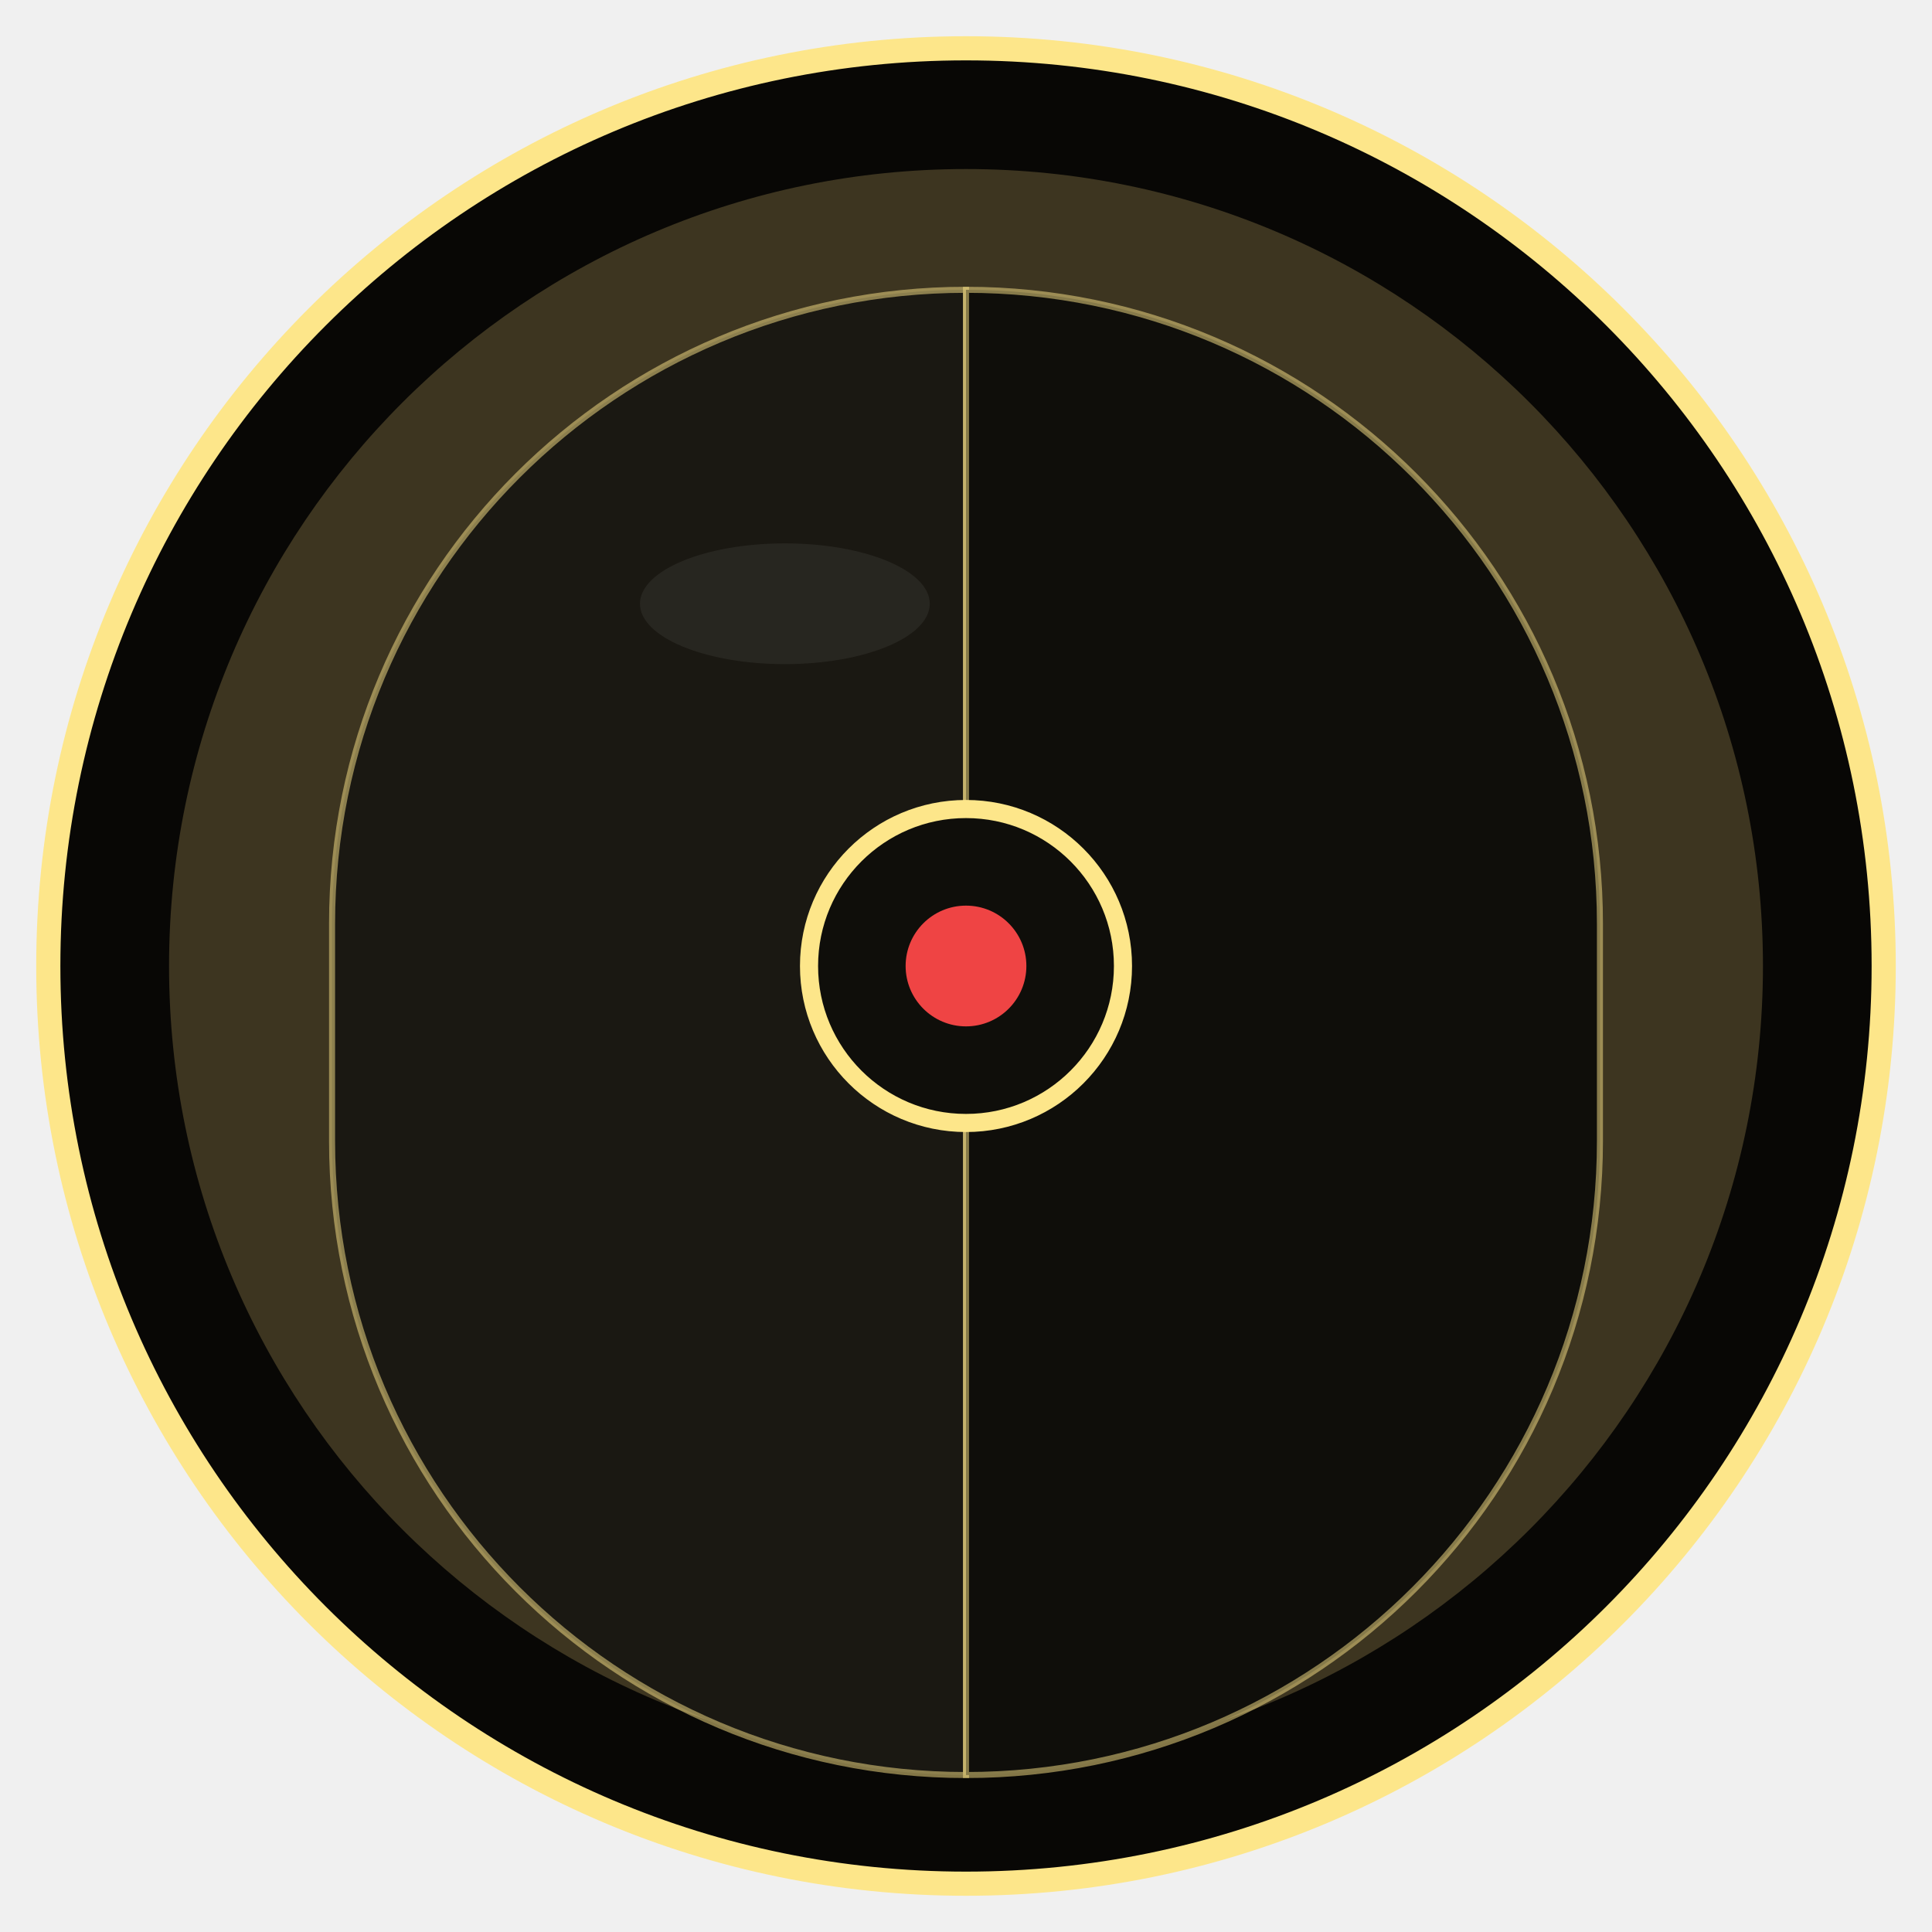
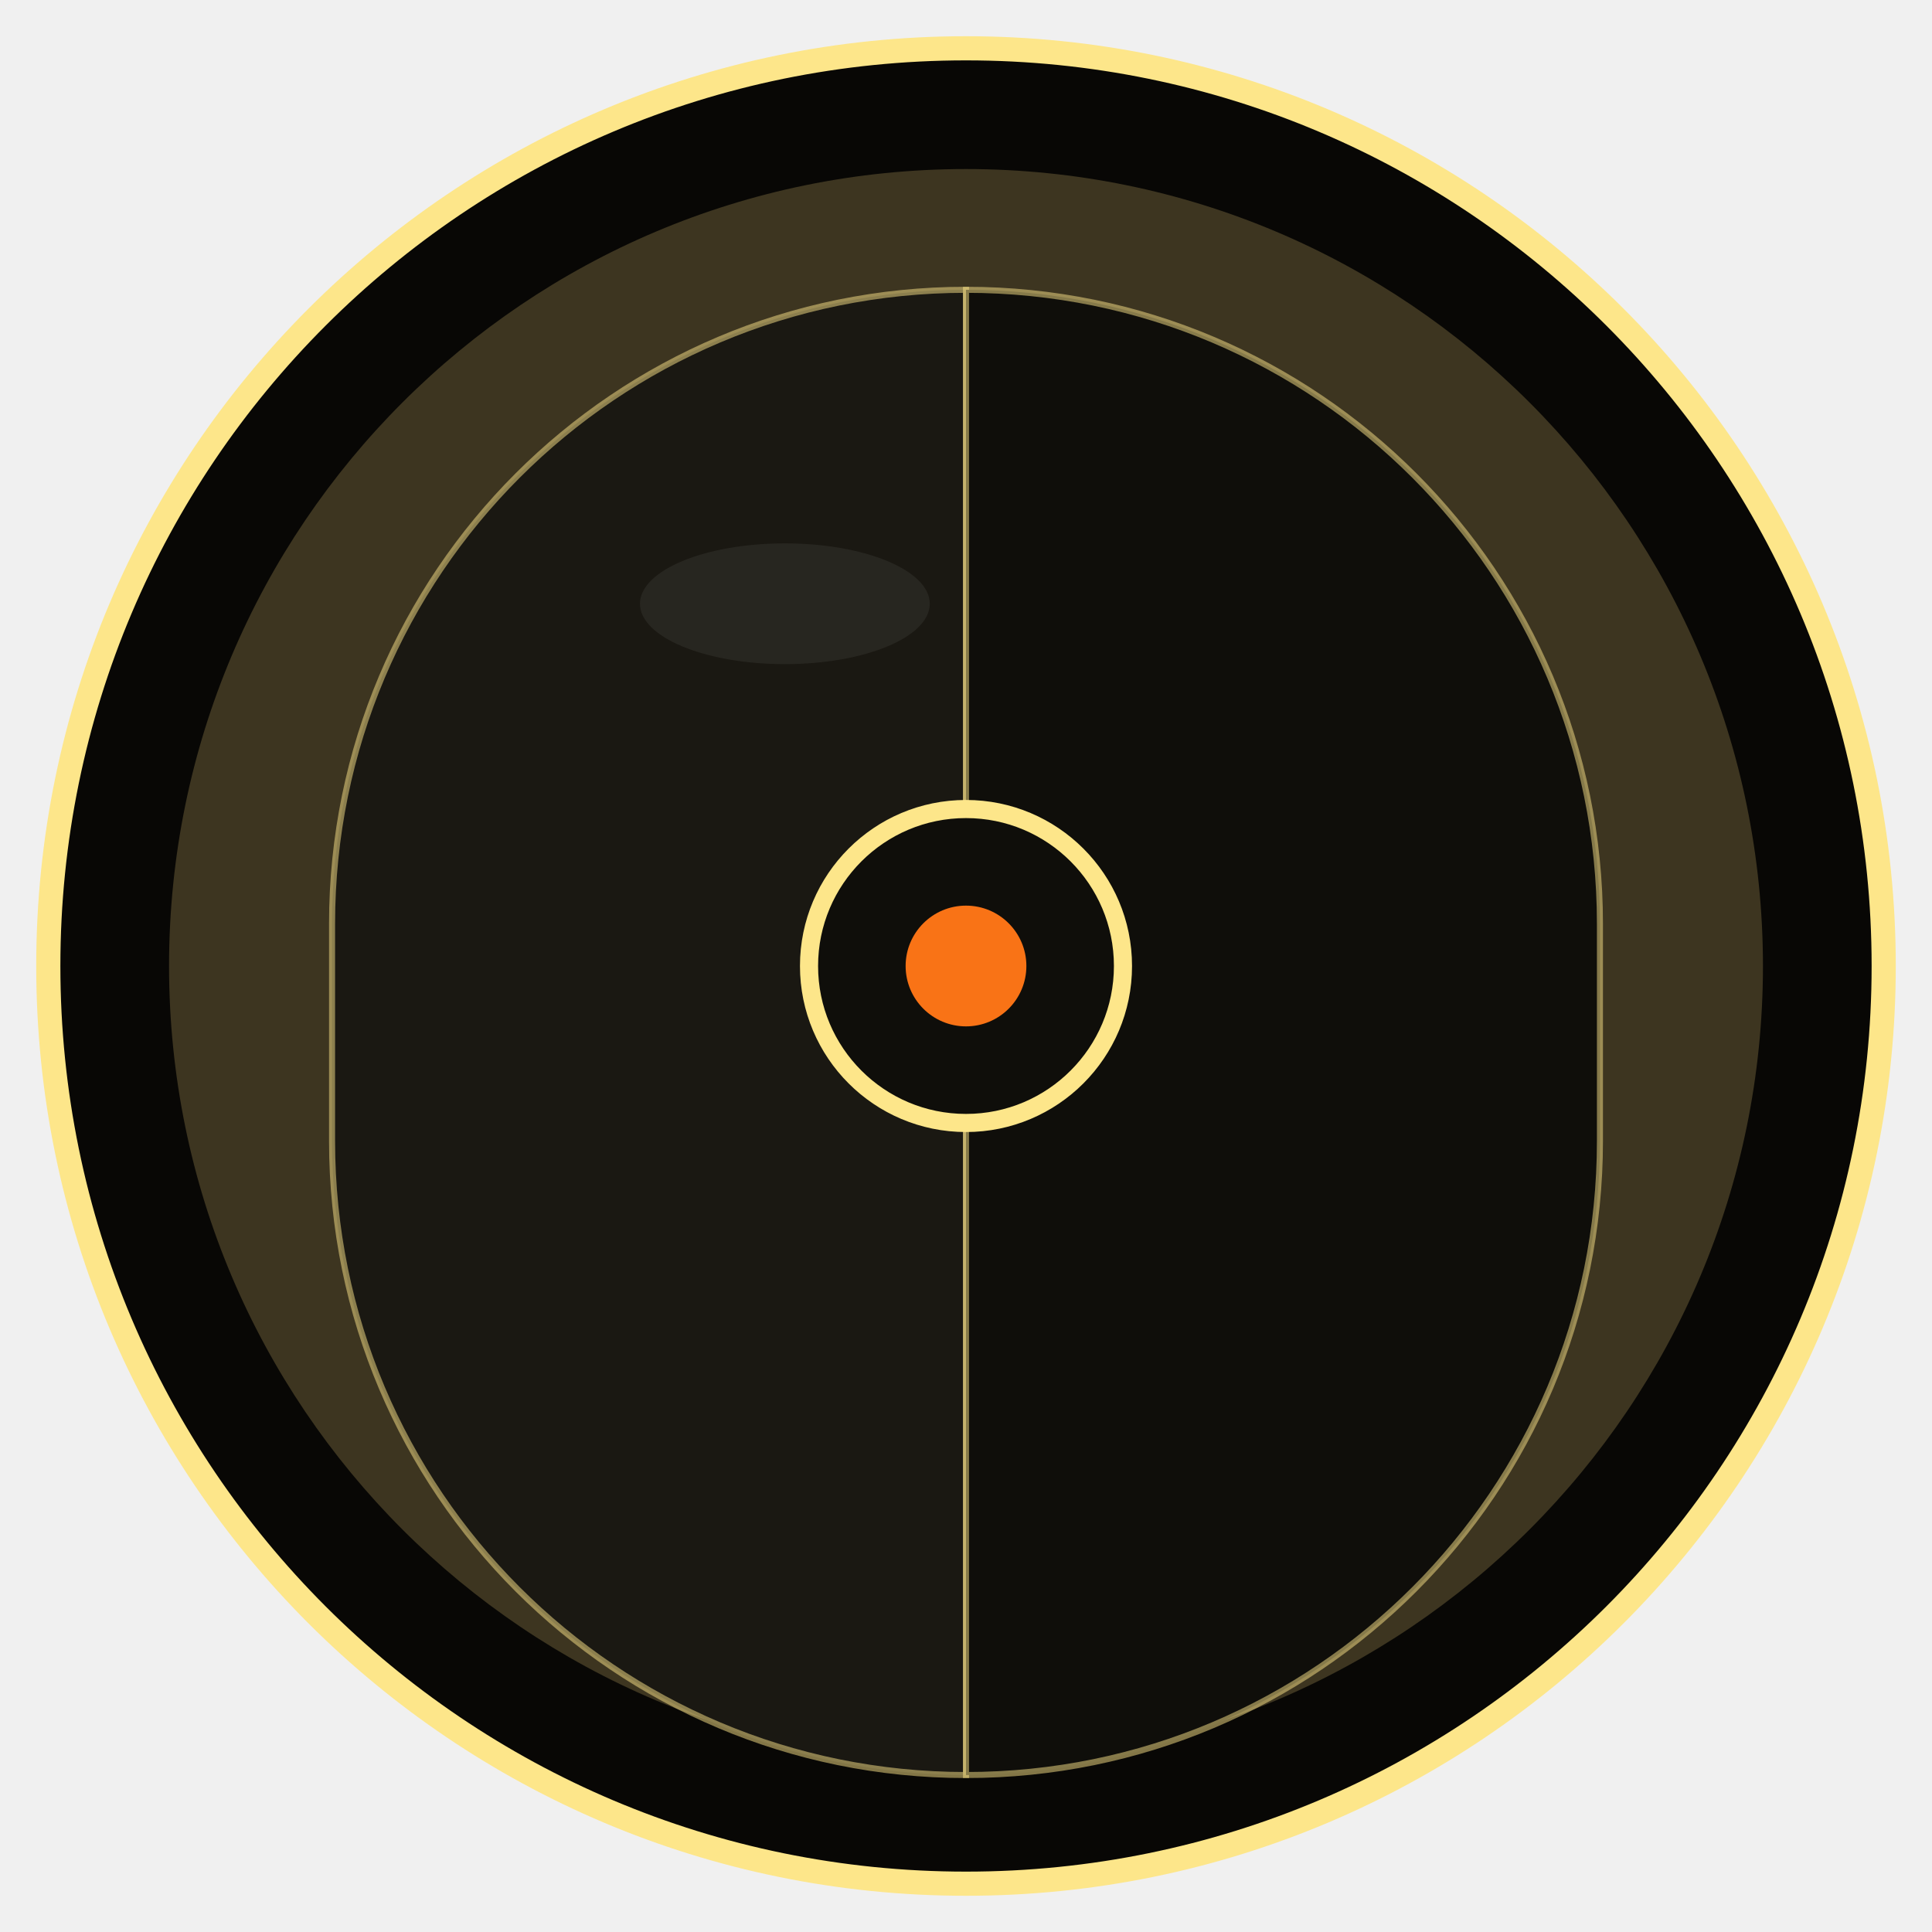
<svg xmlns="http://www.w3.org/2000/svg" viewBox="0 0 320 320" fill="none">
  <defs>
    <linearGradient id="vdoor-rim" x1="160" y1="16" x2="160" y2="304">
      <stop stop-color="#fde68a" />
      <stop offset="0.5" stop-color="#c9a227" />
      <stop offset="1" stop-color="#78350f" />
    </linearGradient>
    <linearGradient id="vdoor-leaf" x1="160" y1="40" x2="160" y2="280">
      <stop stop-color="#3d3520" />
      <stop offset="0.5" stop-color="#1a1810" />
      <stop offset="1" stop-color="#080806" />
    </linearGradient>
    <radialGradient id="vdoor-glow" cx="0.5" cy="0.48" r="0.42">
-       <stop stop-color="#ef4444" stop-opacity="0.35" />
+       <stop stop-color="#f97316" stop-opacity="0.35" />
      <stop offset="1" stop-opacity="0" />
    </radialGradient>
  </defs>
  <circle cx="160" cy="160" r="152" fill="#080705" stroke="url(#vdoor-rim)" stroke-width="4" />
  <circle cx="160" cy="160" r="132" fill="url(#vdoor-leaf)" />
  <circle cx="160" cy="160" r="100" fill="url(#vdoor-glow)" />
  <path fill="#1a1812" stroke="url(#vdoor-rim)" stroke-opacity="0.5" d="M160 48c-58 0-105 47-105 105v36c0 58 47 105 105 105V48z" />
  <path fill="#0f0e0a" stroke="url(#vdoor-rim)" stroke-opacity="0.5" d="M160 48c58 0 105 47 105 105v36c0 58-47 105-105 105V48z" />
  <circle cx="160" cy="160" r="26" stroke="url(#vdoor-rim)" stroke-width="3" fill="#0f0e0a" />
-   <circle cx="160" cy="160" r="10" fill="#ef4444" />
+   <circle cx="160" cy="160" r="10" fill="#f97316" />
  <ellipse cx="130" cy="100" rx="24" ry="10" fill="#fff" opacity="0.06" />
</svg>
